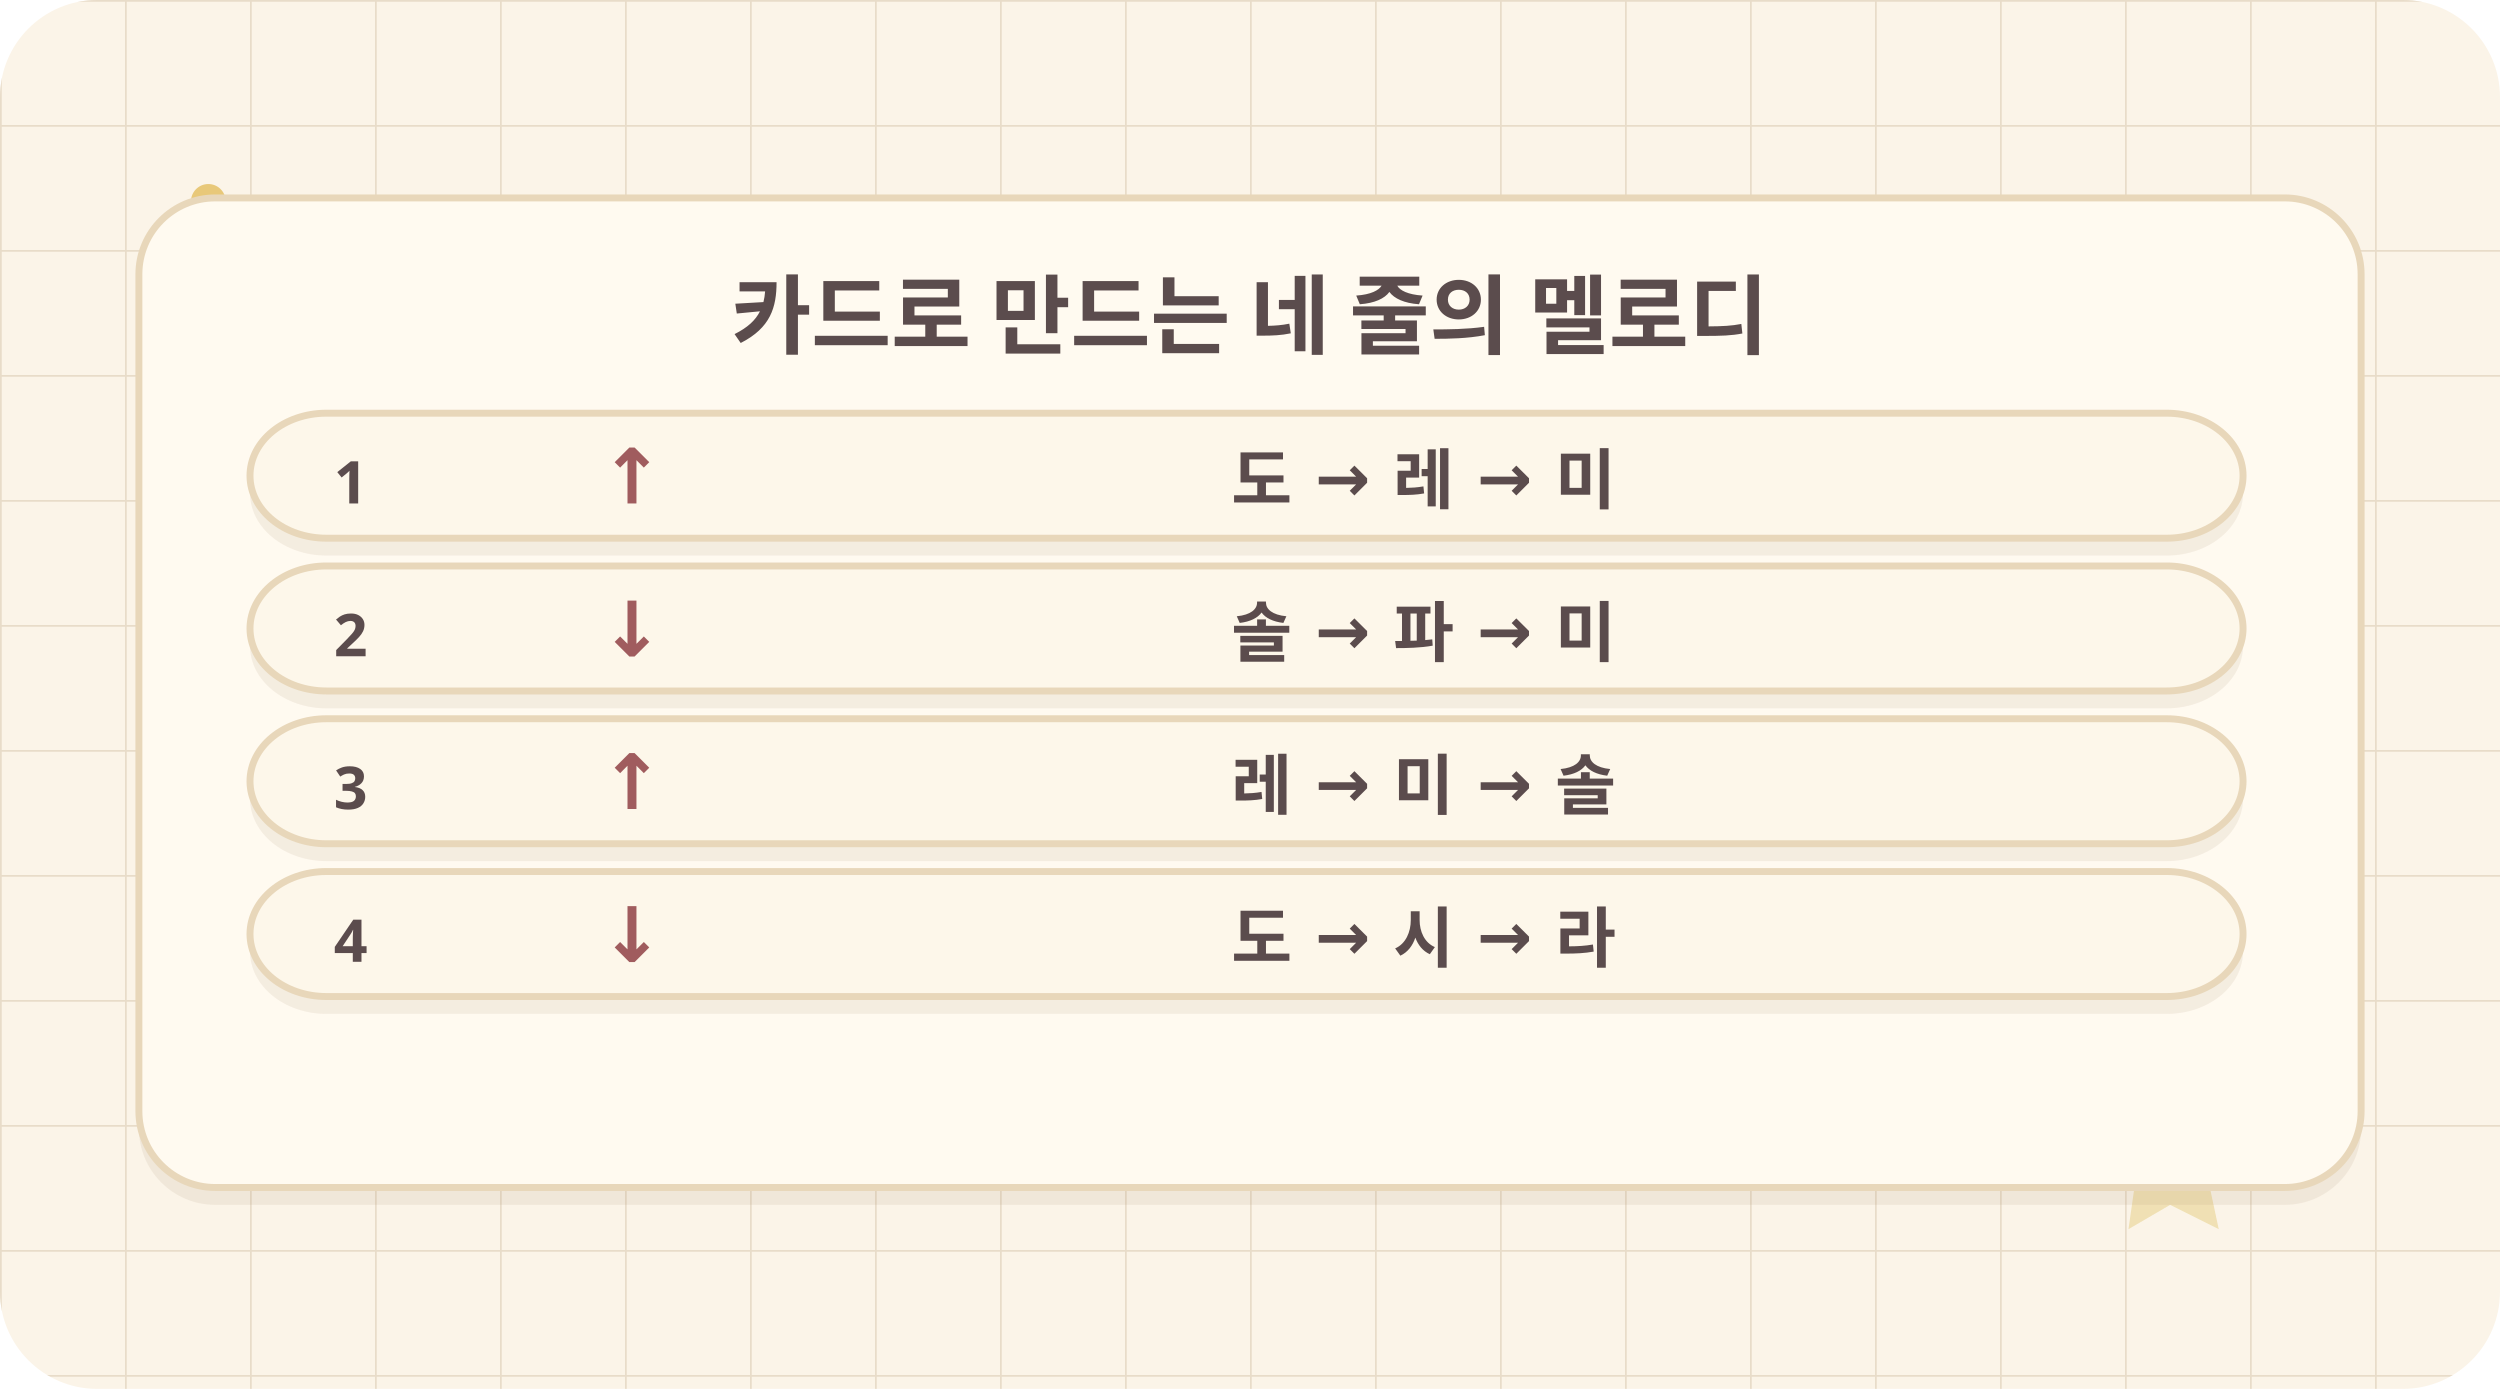
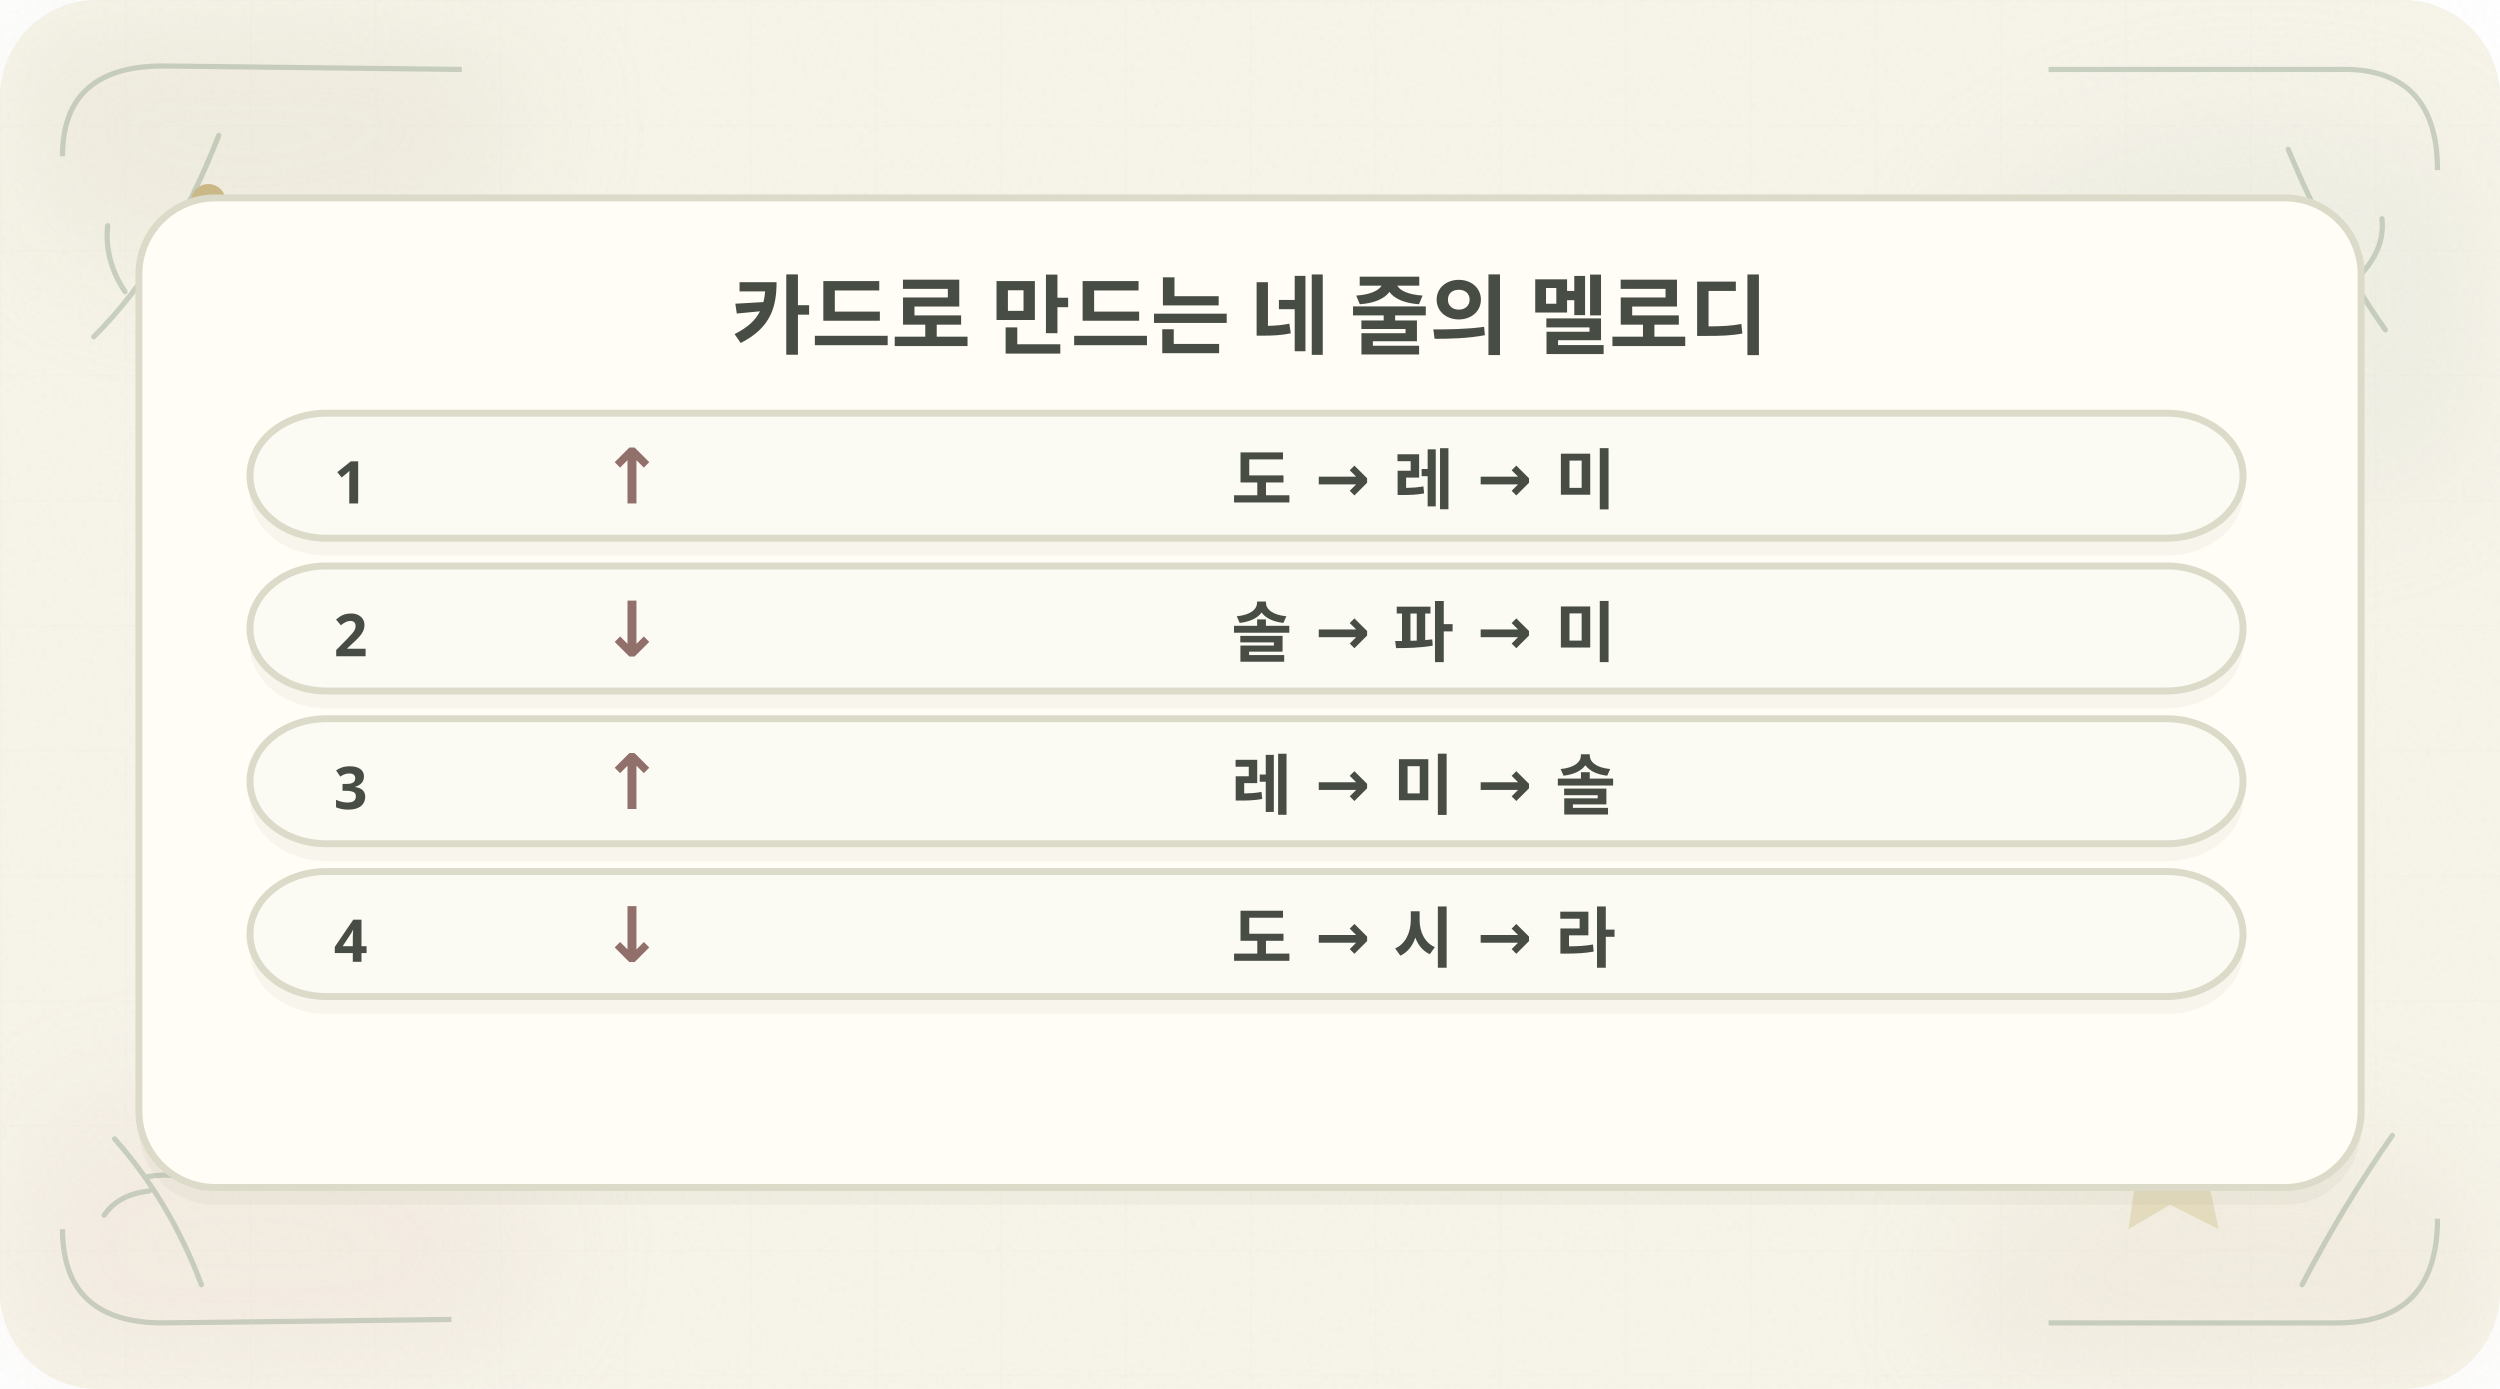
<svg xmlns="http://www.w3.org/2000/svg" viewBox="0 0 720 400" role="img" aria-label="카드를 네 개의 멜로디 라인에 놓는 게임">
  <defs>
    <pattern id="grid" width="36" height="36" patternUnits="userSpaceOnUse">
-       <path d="M36 0H0V36" fill="none" stroke="#e8dcc9" stroke-width="1" />
+       <path d="M36 0H0V36" fill="none" stroke="#dedfd0" stroke-width="1" />
    </pattern>
    <marker id="arrow" viewBox="0 0 10 10" refX="8" refY="5" markerWidth="8" markerHeight="8" orient="auto-start-reverse">
-       <path d="M 0 1 L 9 5 L 0 9 z" fill="#a66c66" />
+       <path d="M 0 1 L 9 5 L 0 9 z" fill="#9b7770" />
    </marker>
+     <filter id="paper-grain" x="0" y="0" width="100%" height="100%">
+       <feTurbulence type="fractalNoise" baseFrequency="0.68" numOctaves="3" seed="8" stitchTiles="stitch" />
+       <feColorMatrix type="saturate" values="0" />
+     </filter>
+     <filter id="wash-blur" x="-30%" y="-30%" width="160%" height="160%">
+       <feGaussianBlur stdDeviation="19" />
+     </filter>
  </defs>
-   <rect width="720" height="400" rx="28" fill="#fbf4e8" />
-   <rect width="720" height="400" rx="28" fill="url(#grid)" />
-   <circle cx="60" cy="58" r="5" fill="#e8c879" />
-   <circle cx="659" cy="72" r="8" fill="#dcbfc0" />
-   <path d="M625 313l7 14 15 3-11 10 3 14-14-7-12 7 2-14-10-10 14-3z" fill="#ead598" opacity=".65" />
-   <rect x="40" y="62" width="640" height="285" rx="22" fill="#a58769" opacity=".12" />
-   <rect x="40" y="57" width="640" height="285" rx="22" fill="#fffaf0" stroke="#e8d7ba" stroke-width="2" />
-   <text x="360" y="100" text-anchor="middle" fill="#5b4c4d" font-size="25" font-weight="700" font-family="Pretendard, Noto Sans KR, Apple SD Gothic Neo, sans-serif">카드로 만드는 네 줄의 멜로디</text>
-   <rect x="72" y="124" width="574" height="36" rx="22" fill="#a58769" opacity=".12" />
-   <rect x="72" y="119" width="574" height="36" rx="22" fill="#fdf7ea" stroke="#e8d7ba" stroke-width="2" />
-   <text x="101" y="145" text-anchor="middle" fill="#5b4c4d" font-size="17" font-weight="700" font-family="Pretendard, Noto Sans KR, Apple SD Gothic Neo, sans-serif">1</text>
-   <text x="182" y="145" text-anchor="middle" fill="#a05c5e" font-size="22" font-weight="700" font-family="Pretendard, Noto Sans KR, Apple SD Gothic Neo, sans-serif">↑</text>
-   <text x="410" y="145" text-anchor="middle" fill="#5b4c4d" font-size="19" font-weight="700" font-family="Pretendard, Noto Sans KR, Apple SD Gothic Neo, sans-serif">도  →  레  →  미</text>
-   <rect x="72" y="168" width="574" height="36" rx="22" fill="#a58769" opacity=".12" />
-   <rect x="72" y="163" width="574" height="36" rx="22" fill="#fdf7ea" stroke="#e8d7ba" stroke-width="2" />
-   <text x="101" y="189" text-anchor="middle" fill="#5b4c4d" font-size="17" font-weight="700" font-family="Pretendard, Noto Sans KR, Apple SD Gothic Neo, sans-serif">2</text>
-   <text x="182" y="189" text-anchor="middle" fill="#a05c5e" font-size="22" font-weight="700" font-family="Pretendard, Noto Sans KR, Apple SD Gothic Neo, sans-serif">↓</text>
-   <text x="410" y="189" text-anchor="middle" fill="#5b4c4d" font-size="19" font-weight="700" font-family="Pretendard, Noto Sans KR, Apple SD Gothic Neo, sans-serif">솔  →  파  →  미</text>
-   <rect x="72" y="212" width="574" height="36" rx="22" fill="#a58769" opacity=".12" />
-   <rect x="72" y="207" width="574" height="36" rx="22" fill="#fdf7ea" stroke="#e8d7ba" stroke-width="2" />
-   <text x="101" y="233" text-anchor="middle" fill="#5b4c4d" font-size="17" font-weight="700" font-family="Pretendard, Noto Sans KR, Apple SD Gothic Neo, sans-serif">3</text>
-   <text x="182" y="233" text-anchor="middle" fill="#a05c5e" font-size="22" font-weight="700" font-family="Pretendard, Noto Sans KR, Apple SD Gothic Neo, sans-serif">↑</text>
-   <text x="410" y="233" text-anchor="middle" fill="#5b4c4d" font-size="19" font-weight="700" font-family="Pretendard, Noto Sans KR, Apple SD Gothic Neo, sans-serif">레  →  미  →  솔</text>
-   <rect x="72" y="256" width="574" height="36" rx="22" fill="#a58769" opacity=".12" />
-   <rect x="72" y="251" width="574" height="36" rx="22" fill="#fdf7ea" stroke="#e8d7ba" stroke-width="2" />
-   <text x="101" y="277" text-anchor="middle" fill="#5b4c4d" font-size="17" font-weight="700" font-family="Pretendard, Noto Sans KR, Apple SD Gothic Neo, sans-serif">4</text>
-   <text x="182" y="277" text-anchor="middle" fill="#a05c5e" font-size="22" font-weight="700" font-family="Pretendard, Noto Sans KR, Apple SD Gothic Neo, sans-serif">↓</text>
-   <text x="410" y="277" text-anchor="middle" fill="#5b4c4d" font-size="19" font-weight="700" font-family="Pretendard, Noto Sans KR, Apple SD Gothic Neo, sans-serif">도  →  시  →  라</text>
+   <rect width="720" height="400" rx="28" fill="#f7f4e9" />
+   <g opacity=".24" filter="url(#wash-blur)">
+     <ellipse cx="70" cy="35" rx="85" ry="45" fill="#d7d5bd" />
+     <ellipse cx="650" cy="90" rx="90" ry="55" fill="#d5dfd0" />
+     <ellipse cx="72" cy="360" rx="85" ry="45" fill="#e8d3c9" />
+     <ellipse cx="648" cy="375" rx="85" ry="45" fill="#dfd4bc" />
+   </g>
+   <rect width="720" height="400" rx="28" filter="url(#paper-grain)" opacity=".045" />
+   <path d="M18 45 Q18 19 47 19 L133 20 M590 20 L673 20 Q702 19 702 49 M18 354 Q18 381 47 381 L130 380 M590 381 L673 381 Q702 381 702 351" fill="none" stroke="#a4b29e" stroke-width="1.5" opacity=".55" />
+   <g fill="none" stroke="#92a68e" stroke-width="1.5" opacity=".45" stroke-linecap="round">
+     <path d="M27 97 Q49 75 63 39 M36 84 Q30 75 31 65 M45 70 Q57 72 64 64 M33 328 Q49 346 58 370 M42 339 Q52 337 58 342 M43 343 Q34 344 30 350 M687 95 Q672 74 659 43 M679 80 Q687 72 686 63 M675 72 Q663 73 657 66 M689 327 Q675 347 663 370" />
+   </g>
+   <rect width="720" height="400" rx="28" fill="url(#grid)" opacity=".08" />
+   <circle cx="60" cy="58" r="5" fill="#cbb887" />
+   <circle cx="659" cy="72" r="8" fill="#d6bfb4" />
+   <path d="M625 313l7 14 15 3-11 10 3 14-14-7-12 7 2-14-10-10 14-3z" fill="#ddd1ab" opacity=".65" />
+   <rect x="40" y="62" width="640" height="285" rx="22" fill="#9e9b83" opacity=".08" />
+   <rect x="40" y="57" width="640" height="285" rx="22" fill="#fffdf5" stroke="#dcdac9" stroke-width="2" />
+   <text x="360" y="100" text-anchor="middle" fill="#474d44" font-size="25" font-weight="700" font-family="Pretendard, Noto Sans KR, Apple SD Gothic Neo, sans-serif">카드로 만드는 네 줄의 멜로디</text>
+   <rect x="72" y="124" width="574" height="36" rx="22" fill="#9e9b83" opacity=".08" />
+   <rect x="72" y="119" width="574" height="36" rx="22" fill="#fcfbf3" stroke="#dcdac9" stroke-width="2" />
+   <text x="101" y="145" text-anchor="middle" fill="#474d44" font-size="17" font-weight="700" font-family="Pretendard, Noto Sans KR, Apple SD Gothic Neo, sans-serif">1</text>
+   <text x="182" y="145" text-anchor="middle" fill="#916f6b" font-size="22" font-weight="700" font-family="Pretendard, Noto Sans KR, Apple SD Gothic Neo, sans-serif">↑</text>
+   <text x="410" y="145" text-anchor="middle" fill="#474d44" font-size="19" font-weight="700" font-family="Pretendard, Noto Sans KR, Apple SD Gothic Neo, sans-serif">도  →  레  →  미</text>
+   <rect x="72" y="168" width="574" height="36" rx="22" fill="#9e9b83" opacity=".08" />
+   <rect x="72" y="163" width="574" height="36" rx="22" fill="#fcfbf3" stroke="#dcdac9" stroke-width="2" />
+   <text x="101" y="189" text-anchor="middle" fill="#474d44" font-size="17" font-weight="700" font-family="Pretendard, Noto Sans KR, Apple SD Gothic Neo, sans-serif">2</text>
+   <text x="182" y="189" text-anchor="middle" fill="#916f6b" font-size="22" font-weight="700" font-family="Pretendard, Noto Sans KR, Apple SD Gothic Neo, sans-serif">↓</text>
+   <text x="410" y="189" text-anchor="middle" fill="#474d44" font-size="19" font-weight="700" font-family="Pretendard, Noto Sans KR, Apple SD Gothic Neo, sans-serif">솔  →  파  →  미</text>
+   <rect x="72" y="212" width="574" height="36" rx="22" fill="#9e9b83" opacity=".08" />
+   <rect x="72" y="207" width="574" height="36" rx="22" fill="#fcfbf3" stroke="#dcdac9" stroke-width="2" />
+   <text x="101" y="233" text-anchor="middle" fill="#474d44" font-size="17" font-weight="700" font-family="Pretendard, Noto Sans KR, Apple SD Gothic Neo, sans-serif">3</text>
+   <text x="182" y="233" text-anchor="middle" fill="#916f6b" font-size="22" font-weight="700" font-family="Pretendard, Noto Sans KR, Apple SD Gothic Neo, sans-serif">↑</text>
+   <text x="410" y="233" text-anchor="middle" fill="#474d44" font-size="19" font-weight="700" font-family="Pretendard, Noto Sans KR, Apple SD Gothic Neo, sans-serif">레  →  미  →  솔</text>
+   <rect x="72" y="256" width="574" height="36" rx="22" fill="#9e9b83" opacity=".08" />
+   <rect x="72" y="251" width="574" height="36" rx="22" fill="#fcfbf3" stroke="#dcdac9" stroke-width="2" />
+   <text x="101" y="277" text-anchor="middle" fill="#474d44" font-size="17" font-weight="700" font-family="Pretendard, Noto Sans KR, Apple SD Gothic Neo, sans-serif">4</text>
+   <text x="182" y="277" text-anchor="middle" fill="#916f6b" font-size="22" font-weight="700" font-family="Pretendard, Noto Sans KR, Apple SD Gothic Neo, sans-serif">↓</text>
+   <text x="410" y="277" text-anchor="middle" fill="#474d44" font-size="19" font-weight="700" font-family="Pretendard, Noto Sans KR, Apple SD Gothic Neo, sans-serif">도  →  시  →  라</text>
</svg>
